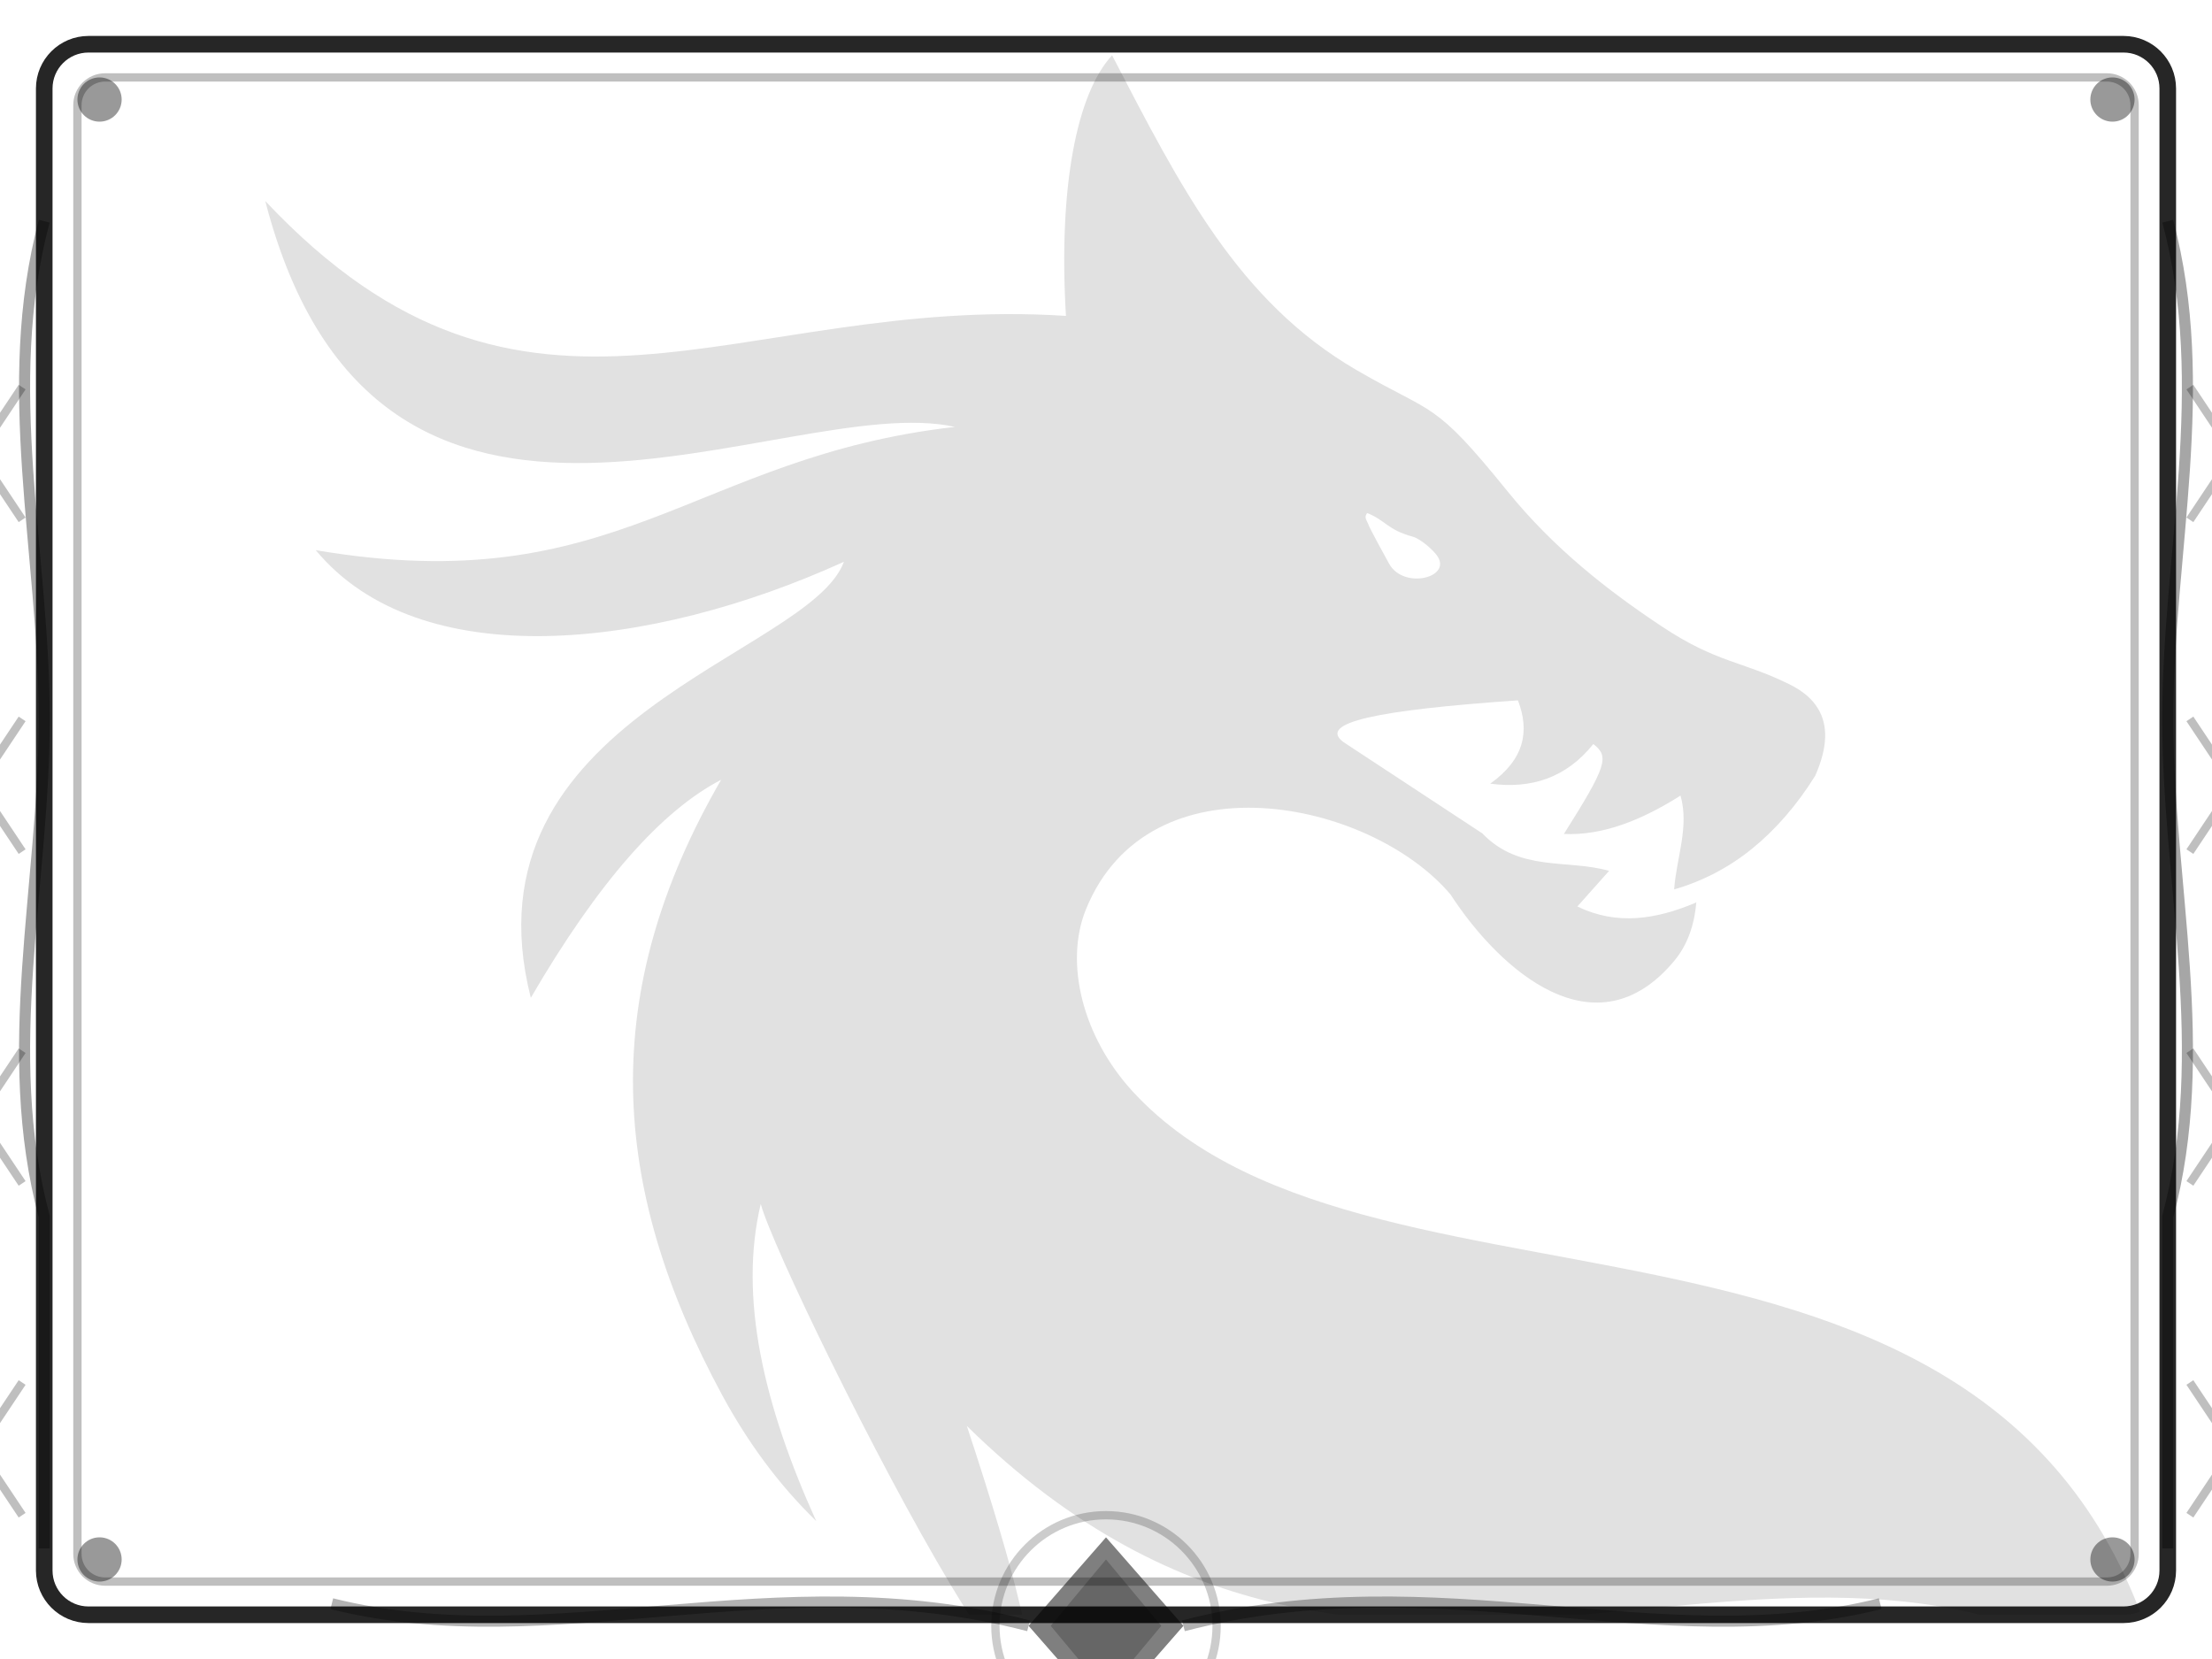
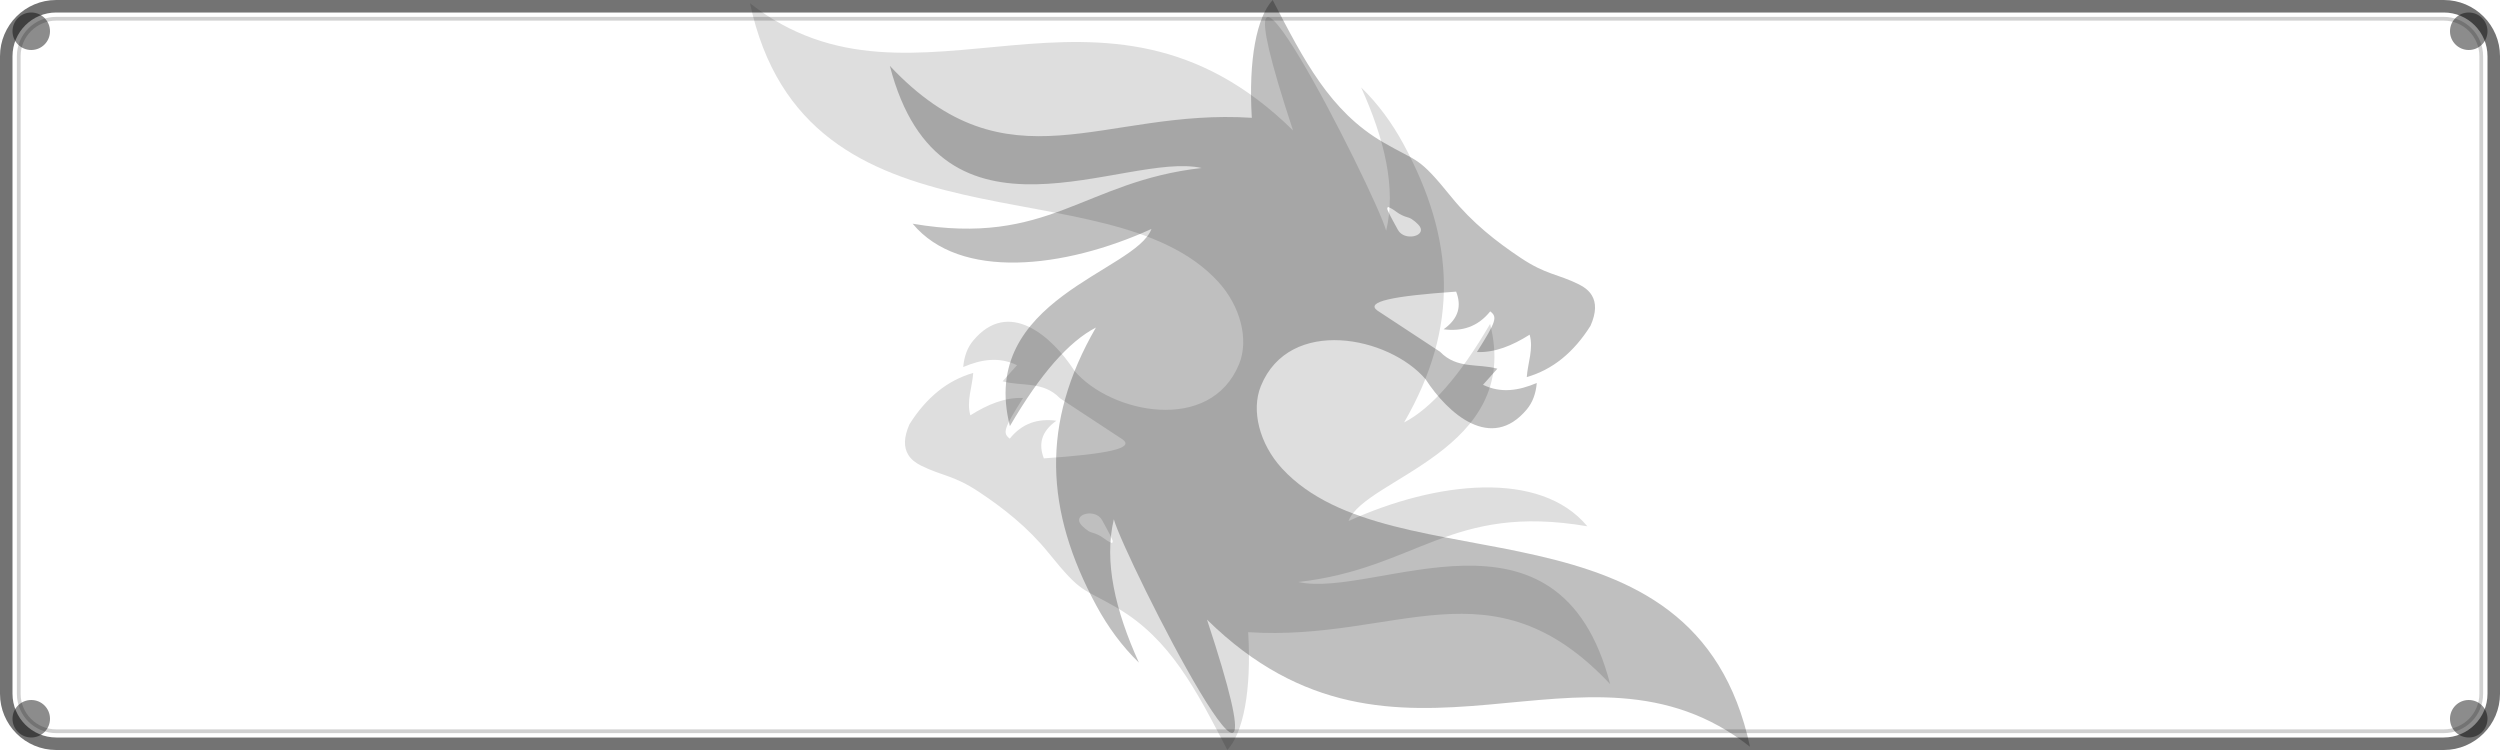
- <svg xmlns="http://www.w3.org/2000/svg" viewBox="0 0 400 300" fill="none">
-   <rect x="8" y="8" width="384" height="284" rx="8" ry="8" stroke="currentColor" stroke-width="3" fill="none" opacity="0.85" />
-   <rect x="14" y="14" width="372" height="272" rx="5" ry="5" stroke="currentColor" stroke-width="1.5" fill="none" opacity="0.25" />
-   <defs>
-     <clipPath id="dragonFrameClip">
-       <rect x="8" y="8" width="384" height="284" rx="8" ry="8" />
-     </clipPath>
-   </defs>
-   <g clip-path="url(#dragonFrameClip)">
-     <g transform="translate(220, 10) scale(-2.8, 2.8) translate(-61.44, 0)" opacity="0.12">
-       <path d="M52.4,20.33C60.04,15.89,63.76,8.53,68.19,0c2.26,2.44,3.48,8.44,2.98,16.83c21.29-1.39,34.78,10.58,51.71-7.42C115.6,37.52,89.32,21.55,78.34,24c16.95,1.92,21.76,11.28,41.28,7.96c-6.72,8.09-21.59,6.45-34.11,0.75c2.21,6.08,24.83,10.01,20.22,28.16c-4.36-7.49-8.45-12.09-12.29-14.08c7.91,13.68,7.29,26.15-0.09,39.78c-1.63,3-3.62,5.73-6.05,8.09c3.38-7.47,5.02-14.43,3.58-20.48c-1.37,5.2-26.98,55.76-13.31,14.34C50.27,115.34,23.7,88.04,0,106.68c7.91-37.07,50.98-22.56,66.84-39.74c3.26-3.54,4.44-8.33,3.04-11.78c-4.08-10.04-18.37-7.09-23.55-0.96c-3.19,4.91-9.37,10.37-14.44,4.29c-0.83-0.99-1.3-2.26-1.43-3.78c2.56,1.09,5.12,1.51,7.68,0.26l-2.05-2.3c2.73-0.77,5.78,0.09,8.19-2.42l8.96-5.89c1.71-1.26-2.13-2.07-11.26-2.7c-0.77,1.99-0.42,3.81,1.79,5.38c-2.62,0.35-4.89-0.35-6.66-2.56c-1.04,0.81-0.89,1.38,1.9,5.81c-2.51,0.11-5.02-0.89-7.53-2.48c-0.58,2.02,0.27,4.04,0.41,6.06c-1.83-0.53-3.51-1.4-5.02-2.62c-1.52-1.23-2.89-2.8-4.09-4.72c-0.83-1.88-0.82-3.29-0.18-4.34c0.39-0.65,1.02-1.16,1.85-1.57c3.1-1.53,4.66-1.35,8.29-3.77c3.43-2.28,6.93-5.01,9.91-8.69C47.47,22.2,47.34,23.27,52.4,20.33L52.4,20.33z M51.69,29.57c-1.19,0.49-1.28,1.07-2.92,1.52c-0.49,0.13-1.35,0.87-1.62,1.3c-0.84,1.37,2.22,2.1,3.14,0.46c0.23-0.4,1.26-2.3,1.34-2.53c0.08-0.24,0.29-0.43,0.13-0.7C51.74,29.62,51.73,29.56,51.69,29.57L51.69,29.57z" fill="currentColor" fill-rule="evenodd" />
-     </g>
+ <svg xmlns="http://www.w3.org/2000/svg" viewBox="0 0 400 120" fill="none">
+   <rect x="1" y="1" width="398" height="118" rx="8" ry="8" stroke="currentColor" stroke-width="2" fill="none" opacity="0.55" />
+   <rect x="3" y="3" width="394" height="114" rx="6" ry="6" stroke="currentColor" stroke-width="0.6" fill="none" opacity="0.18" />
+   <g opacity="0.25" transform="translate(280, 0) scale(-1.12, 1.12)">
+     <path d="M52.4,20.33C60.04,15.89,63.76,8.53,68.19,0c2.26,2.44,3.48,8.44,2.98,16.83c21.29-1.39,34.78,10.58,51.71-7.42C115.6,37.52,89.32,21.55,78.34,24c16.95,1.92,21.76,11.28,41.28,7.96c-6.72,8.09-21.59,6.45-34.11,0.75c2.21,6.08,24.83,10.01,20.22,28.16c-4.36-7.49-8.45-12.09-12.29-14.08c7.91,13.68,7.29,26.15-0.09,39.78c-1.63,3-3.62,5.73-6.05,8.09c3.38-7.47,5.02-14.43,3.58-20.48c-1.37,5.2-26.98,55.76-13.31,14.34C50.27,115.34,23.7,88.04,0,106.68c7.91-37.07,50.98-22.56,66.84-39.74c3.26-3.54,4.44-8.33,3.04-11.78c-4.08-10.04-18.37-7.09-23.55-0.96c-3.19,4.91-9.37,10.37-14.44,4.29c-0.83-0.99-1.3-2.26-1.43-3.78c2.56,1.09,5.12,1.51,7.68,0.26l-2.05-2.3c2.73-0.77,5.78,0.09,8.19-2.42l8.96-5.89c1.71-1.26-2.13-2.07-11.26-2.7c-0.77,1.99-0.42,3.81,1.79,5.38c-2.62,0.35-4.89-0.35-6.66-2.56c-1.04,0.81-0.89,1.38,1.9,5.81c-2.51,0.11-5.02-0.89-7.53-2.48c-0.58,2.02,0.27,4.04,0.41,6.06c-1.83-0.53-3.51-1.4-5.02-2.62c-1.52-1.23-2.89-2.8-4.09-4.72c-0.83-1.88-0.82-3.29-0.18-4.34c0.39-0.65,1.02-1.16,1.85-1.57c3.1-1.53,4.66-1.35,8.29-3.77c3.43-2.28,6.93-5.01,9.91-8.69C47.47,22.2,47.34,23.27,52.4,20.33L52.4,20.33z M51.69,29.57c-1.19,0.49-1.28,1.07-2.92,1.52c-0.49,0.13-1.35,0.87-1.62,1.3c-0.84,1.37,2.22,2.1,3.14,0.46c0.23-0.4,1.26-2.3,1.34-2.53c0.08-0.24,0.29-0.43,0.13-0.7C51.74,29.62,51.73,29.56,51.69,29.57L51.69,29.57z" fill="currentColor" fill-rule="evenodd" />
  </g>
-   <path d="M8 40 C0 70, 8 100, 8 130 C8 160, 0 190, 8 220 C8 250, 8 270, 8 280" stroke="currentColor" stroke-width="2" fill="none" opacity="0.35" />
-   <path d="M4 70 L-4 82 L4 94" stroke="currentColor" stroke-width="1.5" fill="none" opacity="0.25" />
-   <path d="M4 130 L-4 142 L4 154" stroke="currentColor" stroke-width="1.5" fill="none" opacity="0.25" />
-   <path d="M4 190 L-4 202 L4 214" stroke="currentColor" stroke-width="1.5" fill="none" opacity="0.25" />
-   <path d="M4 250 L-4 262 L4 274" stroke="currentColor" stroke-width="1.5" fill="none" opacity="0.25" />
-   <path d="M392 40 C400 70, 392 100, 392 130 C392 160, 400 190, 392 220 C392 250, 392 270, 392 280" stroke="currentColor" stroke-width="2" fill="none" opacity="0.35" />
-   <path d="M396 70 L404 82 L396 94" stroke="currentColor" stroke-width="1.5" fill="none" opacity="0.25" />
-   <path d="M396 130 L404 142 L396 154" stroke="currentColor" stroke-width="1.5" fill="none" opacity="0.25" />
-   <path d="M396 190 L404 202 L396 214" stroke="currentColor" stroke-width="1.5" fill="none" opacity="0.25" />
-   <path d="M396 250 L404 262 L396 274" stroke="currentColor" stroke-width="1.5" fill="none" opacity="0.25" />
-   <path d="M200 278 L214 294 L200 310 L186 294 Z" fill="currentColor" opacity="0.5" />
-   <path d="M200 282 L210 294 L200 306 L190 294 Z" fill="currentColor" opacity="0.2" />
-   <circle cx="200" cy="294" r="20" stroke="currentColor" stroke-width="1.5" fill="none" opacity="0.2" />
-   <path d="M60 290 C100 300, 140 282, 186 294" stroke="currentColor" stroke-width="2" fill="none" opacity="0.3" />
-   <path d="M214 294 C260 282, 300 300, 340 290" stroke="currentColor" stroke-width="2" fill="none" opacity="0.3" />
-   <circle cx="18" cy="18" r="4" fill="currentColor" opacity="0.4" />
-   <circle cx="382" cy="18" r="4" fill="currentColor" opacity="0.4" />
-   <circle cx="18" cy="282" r="4" fill="currentColor" opacity="0.4" />
-   <circle cx="382" cy="282" r="4" fill="currentColor" opacity="0.4" />
+   <g opacity="0.13" transform="translate(120, 120) scale(1.12, -1.12)">
+     <path d="M52.4,20.33C60.04,15.89,63.76,8.53,68.19,0c2.26,2.44,3.48,8.44,2.98,16.83c21.29-1.39,34.78,10.58,51.71-7.42C115.6,37.52,89.32,21.55,78.34,24c16.95,1.92,21.76,11.28,41.28,7.96c-6.72,8.09-21.59,6.45-34.11,0.75c2.21,6.08,24.83,10.01,20.22,28.16c-4.36-7.49-8.45-12.09-12.29-14.08c7.91,13.68,7.29,26.15-0.09,39.78c-1.63,3-3.62,5.73-6.05,8.09c3.38-7.47,5.02-14.43,3.58-20.48c-1.37,5.2-26.98,55.76-13.31,14.34C50.27,115.34,23.7,88.04,0,106.68c7.91-37.07,50.98-22.56,66.84-39.74c3.26-3.54,4.44-8.33,3.04-11.78c-4.08-10.04-18.37-7.09-23.55-0.96c-3.19,4.91-9.37,10.37-14.44,4.29c-0.83-0.99-1.3-2.26-1.43-3.78c2.56,1.09,5.12,1.51,7.68,0.26l-2.05-2.3c2.73-0.77,5.78,0.09,8.19-2.42l8.96-5.89c1.71-1.26-2.13-2.07-11.26-2.7c-0.77,1.99-0.42,3.81,1.79,5.38c-2.62,0.35-4.89-0.35-6.66-2.56c-1.04,0.81-0.89,1.38,1.9,5.81c-2.51,0.11-5.02-0.89-7.53-2.48c-0.58,2.02,0.27,4.04,0.41,6.06c-1.83-0.53-3.51-1.4-5.02-2.62c-1.52-1.23-2.89-2.8-4.09-4.72c-0.83-1.88-0.82-3.29-0.18-4.34c0.39-0.65,1.02-1.16,1.85-1.57c3.1-1.53,4.66-1.35,8.29-3.77c3.43-2.28,6.93-5.01,9.91-8.69C47.47,22.2,47.34,23.27,52.4,20.33L52.4,20.33z M51.69,29.57c-1.19,0.49-1.28,1.07-2.92,1.52c-0.49,0.13-1.35,0.87-1.62,1.3c-0.84,1.37,2.22,2.1,3.14,0.46c0.23-0.4,1.26-2.3,1.34-2.53c0.08-0.24,0.29-0.43,0.13-0.7C51.74,29.62,51.73,29.56,51.69,29.57L51.69,29.57z" fill="currentColor" fill-rule="evenodd" />
+   </g>
+   <circle cx="5" cy="5" r="3" fill="currentColor" opacity="0.45" />
+   <circle cx="395" cy="5" r="3" fill="currentColor" opacity="0.45" />
+   <circle cx="5" cy="115" r="3" fill="currentColor" opacity="0.45" />
+   <circle cx="395" cy="115" r="3" fill="currentColor" opacity="0.45" />
</svg>
